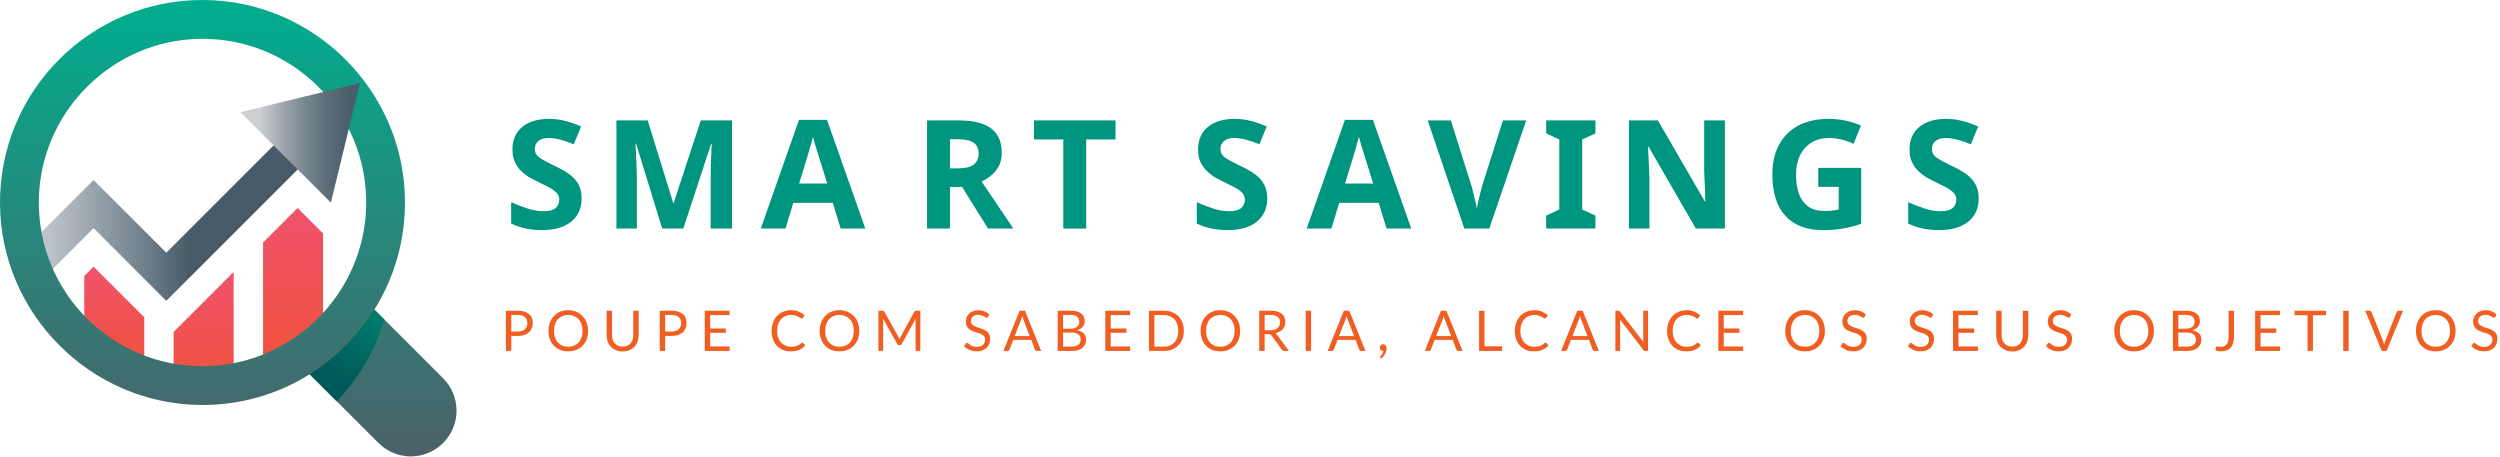
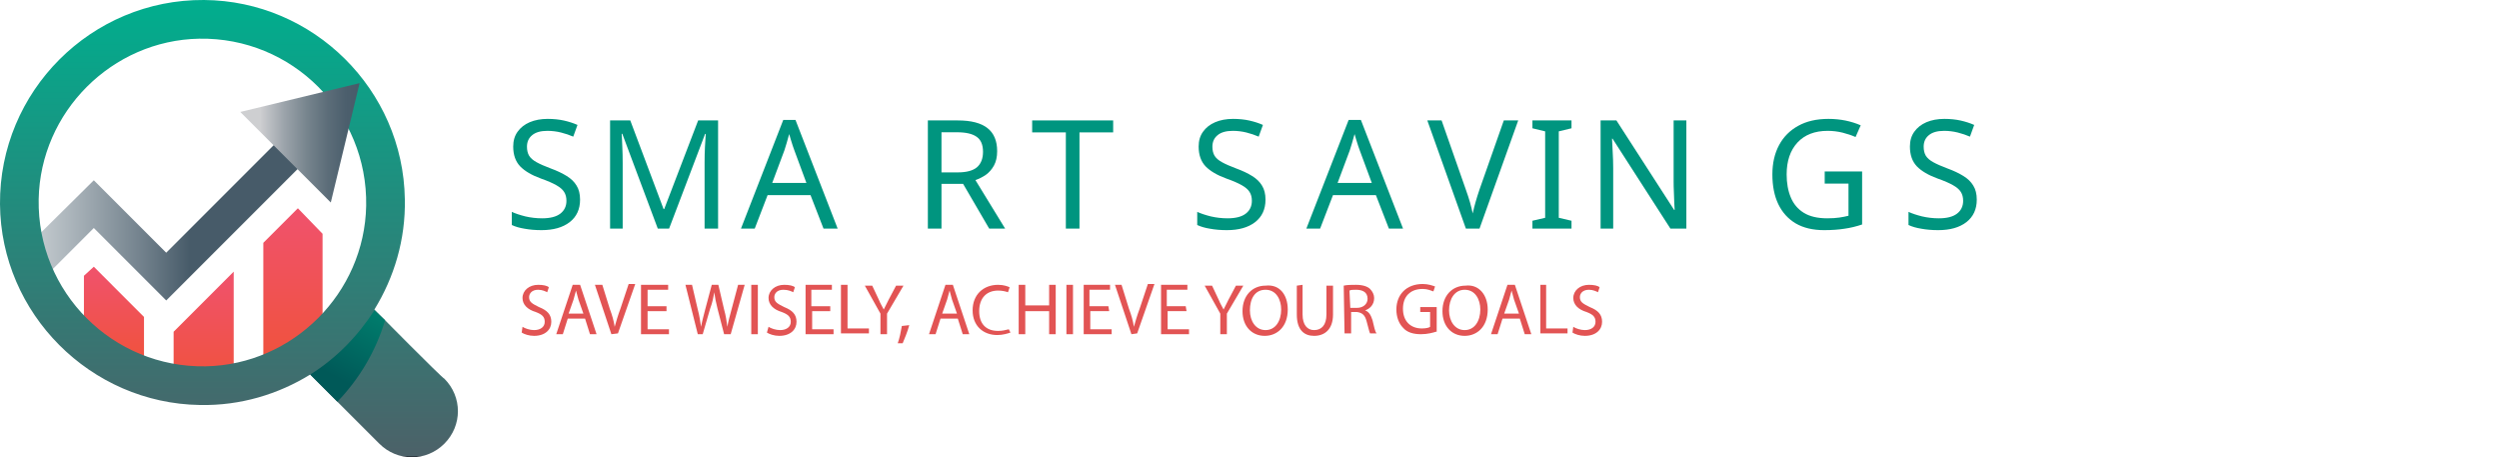
- <svg xmlns="http://www.w3.org/2000/svg" xmlns:xlink="http://www.w3.org/1999/xlink" id="Layer_1" data-name="Layer 1" viewBox="0 0 303.74 55.45">
-   <defs>
-     <style>
-       .cls-1 {
-         letter-spacing: .1em;
-       }
- 
-       .cls-2 {
-         letter-spacing: .1em;
-       }
- 
-       .cls-3 {
-         fill: url(#linear-gradient);
-       }
- 
-       .cls-3, .cls-4, .cls-5, .cls-6, .cls-7, .cls-8, .cls-9 {
-         stroke-width: 0px;
-       }
- 
-       .cls-10 {
-         letter-spacing: .18em;
-       }
- 
-       .cls-11 {
-         letter-spacing: .17em;
-       }
- 
-       .cls-12 {
-         letter-spacing: .08em;
-       }
- 
-       .cls-13 {
-         letter-spacing: .08em;
-       }
- 
-       .cls-14 {
-         letter-spacing: .2em;
-       }
- 
-       .cls-15 {
-         letter-spacing: .2em;
-       }
- 
-       .cls-16 {
-         letter-spacing: .2em;
-       }
- 
-       .cls-17 {
-         letter-spacing: .06em;
-       }
- 
-       .cls-18 {
-         letter-spacing: .02em;
-       }
- 
-       .cls-19 {
-         fill: #f15e22;
-         font-family: Lato-Regular, Lato;
-         font-size: 6.83px;
-       }
- 
-       .cls-20 {
-         fill: #00957f;
-         font-family: LeagueSpartan-Bold, 'League Spartan';
-         font-size: 18.4px;
-         font-weight: 700;
-       }
- 
-       .cls-4 {
-         fill: url(#linear-gradient-4);
-       }
- 
-       .cls-5 {
-         fill: url(#linear-gradient-2);
-       }
- 
-       .cls-6 {
-         fill: url(#linear-gradient-3);
-       }
- 
-       .cls-7 {
-         fill: url(#linear-gradient-7);
-       }
- 
-       .cls-8 {
-         fill: url(#linear-gradient-5);
-       }
- 
-       .cls-9 {
-         fill: url(#linear-gradient-6);
-       }
- 
-       .cls-21 {
-         letter-spacing: .19em;
-       }
- 
-       .cls-22 {
-         letter-spacing: .19em;
-       }
- 
-       .cls-23 {
-         letter-spacing: .19em;
-       }
-     </style>
-     <linearGradient id="linear-gradient" x1="13.88" y1="47.91" x2="13.88" y2="33.35" gradientUnits="userSpaceOnUse">
-       <stop offset="0" stop-color="#f0522b" />
-       <stop offset="1" stop-color="#f05269" />
+ <svg xmlns="http://www.w3.org/2000/svg" version="1.1" id="Layer_1" x="0px" y="0px" viewBox="0 0 303.7 55.5" style="enable-background:new 0 0 303.7 55.5;" xml:space="preserve">
+   <style type="text/css">
+ 	.st0{fill:url(#SVGID_1_);}
+ 	.st1{fill:url(#SVGID_00000048467591774228168490000012479633171174438029_);}
+ 	.st2{fill:url(#SVGID_00000023986575316463825370000013672524599458118845_);}
+ 	.st3{fill:url(#SVGID_00000107583567285284318500000001292434560235742654_);}
+ 	.st4{fill:url(#SVGID_00000156548718447415215080000003509276966863069592_);}
+ 	.st5{fill:url(#SVGID_00000158722435865298072770000010172181102237178513_);}
+ 	.st6{fill:url(#SVGID_00000032620528280214307040000004257356049141263756_);}
+ 	.st7{fill:#00957F;}
+ 	.st8{font-family:'LeagueSpartan-Bold';}
+ 	.st9{font-size:18.4px;}
+ 	.st10{letter-spacing:1;}
+ 	.st11{fill:#E25454;}
+ </style>
+   <g>
+     <linearGradient id="SVGID_1_" gradientUnits="userSpaceOnUse" x1="13.885" y1="10.09" x2="13.885" y2="24.65" gradientTransform="matrix(1 0 0 -1 0 58)">
+       <stop offset="0" style="stop-color:#F0522B" />
+       <stop offset="1" style="stop-color:#F05269" />
    </linearGradient>
-     <linearGradient id="linear-gradient-2" x1="24.75" y1="51.52" x2="24.75" y2="34.17" xlink:href="#linear-gradient" />
-     <linearGradient id="linear-gradient-3" x1="35.61" y1="50.69" x2="35.61" y2="26.83" xlink:href="#linear-gradient" />
-     <linearGradient id="linear-gradient-4" x1="-8.54" y1="26.12" x2="27.37" y2="26.12" gradientUnits="userSpaceOnUse">
-       <stop offset="0" stop-color="#fff" />
-       <stop offset=".1" stop-color="#f5f6f7" />
-       <stop offset=".26" stop-color="#dadee1" />
-       <stop offset=".46" stop-color="#afb8be" />
-       <stop offset=".71" stop-color="#74838e" />
-       <stop offset=".88" stop-color="#475b69" />
+     <polygon class="st0" points="11.4,32.4 10.2,33.5 10.2,43.9 17.5,43.9 17.5,38.5  " />
+     <linearGradient id="SVGID_00000058574355928266424720000015381159073627700651_" gradientUnits="userSpaceOnUse" x1="24.745" y1="6.48" x2="24.745" y2="23.83" gradientTransform="matrix(1 0 0 -1 0 58)">
+       <stop offset="0" style="stop-color:#F0522B" />
+       <stop offset="1" style="stop-color:#F05269" />
    </linearGradient>
-     <linearGradient id="linear-gradient-5" x1="27.73" y1="0" x2="27.73" y2="55.45" gradientUnits="userSpaceOnUse">
-       <stop offset="0" stop-color="#00ae8e" />
-       <stop offset="1" stop-color="#4c6168" />
-       <stop offset="1" stop-color="#2e383f" />
+     <polygon style="fill:url(#SVGID_00000058574355928266424720000015381159073627700651_);" points="21.1,40.3 21.1,46.7 28.4,46.7    28.4,33  " />
+     <linearGradient id="SVGID_00000088817134539169126090000000348585410388851376_" gradientUnits="userSpaceOnUse" x1="35.605" y1="7.31" x2="35.605" y2="31.17" gradientTransform="matrix(1 0 0 -1 0 58)">
+       <stop offset="0" style="stop-color:#F0522B" />
+       <stop offset="1" style="stop-color:#F05269" />
    </linearGradient>
-     <linearGradient id="linear-gradient-6" x1="43.73" y1="17.36" x2="29.2" y2="17.36" gradientUnits="userSpaceOnUse">
-       <stop offset="0" stop-color="#475b69" />
-       <stop offset=".12" stop-color="#4c5f6d" />
-       <stop offset=".27" stop-color="#5c6d79" />
-       <stop offset=".44" stop-color="#76848d" />
-       <stop offset=".63" stop-color="#9ba3aa" />
-       <stop offset=".82" stop-color="#cacbce" />
-       <stop offset=".83" stop-color="#cecfd1" />
+     <polygon style="fill:url(#SVGID_00000088817134539169126090000000348585410388851376_);" points="36.2,25.3 32,29.5 32,44.1    39.2,44.1 39.2,28.4  " />
+     <linearGradient id="SVGID_00000072998789165060377960000009026258449763372686_" gradientUnits="userSpaceOnUse" x1="-8.54" y1="31.88" x2="27.37" y2="31.88" gradientTransform="matrix(1 0 0 -1 0 58)">
+       <stop offset="0" style="stop-color:#FFFFFF" />
+       <stop offset="0.1" style="stop-color:#F5F6F7" />
+       <stop offset="0.26" style="stop-color:#DADEE1" />
+       <stop offset="0.46" style="stop-color:#AFB8BE" />
+       <stop offset="0.71" style="stop-color:#74838E" />
+       <stop offset="0.88" style="stop-color:#475B69" />
    </linearGradient>
-     <linearGradient id="linear-gradient-7" x1="47.16" y1="33.3" x2="40.55" y2="45.69" gradientUnits="userSpaceOnUse">
-       <stop offset="0" stop-color="#008f77" />
-       <stop offset="1" stop-color="#005958" />
+     <polygon style="fill:url(#SVGID_00000072998789165060377960000009026258449763372686_);" points="5.2,33.9 2.2,31 11.4,21.9    20.2,30.7 35.2,15.7 38.1,18.6 20.2,36.5 11.4,27.7  " />
+     <linearGradient id="SVGID_00000119091539968251869830000012734333682616921739_" gradientUnits="userSpaceOnUse" x1="27.733" y1="58.001" x2="27.733" y2="2.553" gradientTransform="matrix(1 0 0 -1 0 58)">
+       <stop offset="0" style="stop-color:#00AE8E" />
+       <stop offset="1" style="stop-color:#4C6168" />
+       <stop offset="1" style="stop-color:#2E383F" />
    </linearGradient>
-   </defs>
-   <g>
-     <polygon class="cls-3" points="11.37 32.4 10.24 33.53 10.24 43.89 17.53 43.89 17.53 38.55 11.37 32.4" />
-     <polygon class="cls-5" points="21.1 40.33 21.1 46.73 28.39 46.73 28.39 33.04 21.1 40.33" />
-     <polygon class="cls-6" points="36.16 25.27 31.96 29.47 31.96 44.1 39.25 44.1 39.25 28.36 36.16 25.27" />
-     <polygon class="cls-4" points="5.15 33.94 2.23 31.01 11.37 21.87 20.2 30.7 35.22 15.69 38.14 18.61 20.2 36.55 11.37 27.72 5.15 33.94" />
-     <path class="cls-8" d="M45.49,37.61c2.41-3.87,3.78-8.45,3.71-13.35C49.02,10.95,38.13.12,24.82,0,11.06-.12-.12,11.06,0,24.82c.12,13.31,10.96,24.2,24.27,24.38,4.91.07,9.5-1.31,13.36-3.73l8.35,8.35c2.17,2.17,5.69,2.17,7.86,0h0c2.17-2.17,2.17-5.69,0-7.86l-8.35-8.35ZM24.98,44.49c-11.28.21-20.47-8.98-20.26-20.26.2-10.63,8.87-19.31,19.51-19.51,11.28-.21,20.47,8.98,20.26,20.26-.2,10.63-8.87,19.31-19.51,19.51Z" />
-     <polygon class="cls-9" points="29.2 13.63 40.2 24.62 43.73 10.09 29.2 13.63" />
-     <path class="cls-7" d="M45.45,37.66c-1.98,3.13-4.64,5.8-7.77,7.78-.02.01-.03.03-.05.04,1.09,1.09,2.19,2.19,3.28,3.28,2.65-2.77,4.67-6.16,5.8-9.92l-1.22-1.22s-.03.03-.04.05Z" />
+     <path style="fill:url(#SVGID_00000119091539968251869830000012734333682616921739_);" d="M45.5,37.6c2.4-3.9,3.8-8.5,3.7-13.4   C49,10.9,38.1,0.1,24.8,0C11.1-0.1-0.1,11.1,0,24.8C0.1,38.1,11,49,24.3,49.2c4.9,0.1,9.5-1.3,13.4-3.7l8.4,8.4   c2.2,2.2,5.7,2.2,7.9,0l0,0c2.2-2.2,2.2-5.7,0-7.9C53.8,46,45.5,37.6,45.5,37.6z M25,44.5c-11.3,0.2-20.5-9-20.3-20.3   C4.9,13.6,13.6,4.9,24.2,4.7c11.3-0.2,20.5,9,20.3,20.3C44.3,35.6,35.6,44.3,25,44.5z" />
+     <linearGradient id="SVGID_00000093134783081429127970000005721641828034373511_" gradientUnits="userSpaceOnUse" x1="43.73" y1="40.645" x2="29.2" y2="40.645" gradientTransform="matrix(1 0 0 -1 0 58)">
+       <stop offset="0" style="stop-color:#475B69" />
+       <stop offset="0.12" style="stop-color:#4C5F6D" />
+       <stop offset="0.27" style="stop-color:#5C6D79" />
+       <stop offset="0.44" style="stop-color:#76848D" />
+       <stop offset="0.63" style="stop-color:#9BA3AA" />
+       <stop offset="0.82" style="stop-color:#CACBCE" />
+       <stop offset="0.83" style="stop-color:#CECFD1" />
+     </linearGradient>
+     <polygon style="fill:url(#SVGID_00000093134783081429127970000005721641828034373511_);" points="29.2,13.6 40.2,24.6 43.7,10.1     " />
+     <linearGradient id="SVGID_00000035494101649083240190000007665587834784316835_" gradientUnits="userSpaceOnUse" x1="47.164" y1="24.698" x2="40.554" y2="12.308" gradientTransform="matrix(1 0 0 -1 0 58)">
+       <stop offset="0" style="stop-color:#008F77" />
+       <stop offset="1" style="stop-color:#005958" />
+     </linearGradient>
+     <path style="fill:url(#SVGID_00000035494101649083240190000007665587834784316835_);" d="M45.5,37.7c-2,3.1-4.6,5.8-7.8,7.8   c0,0,0,0,0,0c1.1,1.1,2.2,2.2,3.3,3.3c2.7-2.8,4.7-6.2,5.8-9.9L45.5,37.7C45.5,37.6,45.5,37.6,45.5,37.7L45.5,37.7z" />
  </g>
  <g>
-     <text class="cls-20" transform="translate(61.26 27.77)">
-       <tspan class="cls-1" x="0" y="0">SMA</tspan>
-       <tspan class="cls-17" x="49.72" y="0">R</tspan>
-       <tspan class="cls-2" x="63.99" y="0">T</tspan>
-       <tspan class="cls-13" x="76.8" y="0"> </tspan>
-       <tspan class="cls-1" x="83.3" y="0">S</tspan>
-       <tspan class="cls-18" x="97.5" y="0">A</tspan>
-       <tspan class="cls-1" x="112.2" y="0">VIN</tspan>
-       <tspan class="cls-12" x="153.01" y="0">G</tspan>
-       <tspan class="cls-1" x="169.74" y="0">S</tspan>
-     </text>
-     <text class="cls-19" transform="translate(60.84 42.64)">
-       <tspan class="cls-16" x="0" y="0">POUPE </tspan>
-       <tspan class="cls-22" x="32.58" y="0">C</tspan>
-       <tspan class="cls-14" x="38.42" y="0">OM </tspan>
-       <tspan class="cls-21" x="56.07" y="0">S</tspan>
-       <tspan class="cls-15" x="61.05" y="0">ABEDORIA,</tspan>
-       <tspan class="cls-11" x="109.36" y="0"> </tspan>
-       <tspan class="cls-14" x="112.25" y="0">A</tspan>
-       <tspan class="cls-11" x="118.24" y="0">L</tspan>
-       <tspan class="cls-14" x="122.88" y="0">CANCE OS SEUS O</tspan>
-       <tspan class="cls-23" x="202.54" y="0">B</tspan>
-       <tspan class="cls-14" x="208.27" y="0">JETI</tspan>
-       <tspan class="cls-10" x="226.51" y="0">V</tspan>
-       <tspan class="cls-14" x="232.36" y="0">OS</tspan>
-     </text>
+     <text transform="matrix(1 0 0 1 61.26 27.77)" class="st7 st8 st9 st10">SMA</text>
+     <text transform="matrix(1 0 0 1 110.98 27.77)" class="st7 st8 st9 st10">R</text>
+     <text transform="matrix(1 0 0 1 125.25 27.77)" class="st7 st8 st9 st10">T</text>
+     <text transform="matrix(1 0 0 1 138.06 27.77)" class="st7 st8 st9 st10"> </text>
+     <text transform="matrix(1 0 0 1 144.56 27.77)" class="st7 st8 st9 st10">S</text>
+     <text transform="matrix(1 0 0 1 158.76 27.77)" class="st7 st8 st9">A</text>
+     <text transform="matrix(1 0 0 1 173.46 27.77)" class="st7 st8 st9 st10">VIN</text>
+     <text transform="matrix(1 0 0 1 214.27 27.77)" class="st7 st8 st9 st10">G</text>
+     <text transform="matrix(1 0 0 1 231 27.77)" class="st7 st8 st9 st10">S</text>
+     <g>
+       <path class="st11" d="M63.5,39.7c0.3,0.2,0.9,0.4,1.4,0.4c0.8,0,1.3-0.4,1.3-1s-0.3-0.9-1.1-1.2c-1-0.3-1.6-0.9-1.6-1.7    c0-0.9,0.8-1.6,1.9-1.6c0.6,0,1.1,0.1,1.3,0.3l-0.2,0.6c-0.2-0.1-0.6-0.3-1.1-0.3c-0.8,0-1.1,0.5-1.1,0.9c0,0.6,0.4,0.8,1.2,1.2    c1,0.4,1.5,0.9,1.5,1.8c0,0.9-0.7,1.7-2.1,1.7c-0.6,0-1.2-0.2-1.5-0.4L63.5,39.7z" />
+       <path class="st11" d="M69,38.7l-0.6,1.9h-0.8l2-6h0.9l2,6h-0.8l-0.6-1.9H69z M70.9,38.1l-0.6-1.7c-0.1-0.4-0.2-0.7-0.3-1.1l0,0    c-0.1,0.4-0.2,0.7-0.3,1.1l-0.6,1.7H70.9z" />
+       <path class="st11" d="M74.3,40.6l-2-6h0.9l0.9,2.9c0.3,0.8,0.5,1.5,0.6,2.2l0,0c0.2-0.7,0.4-1.4,0.7-2.2l1-3h0.8l-2.1,6L74.3,40.6    L74.3,40.6z" />
+       <path class="st11" d="M81,37.8h-2.3V40h2.6v0.6h-3.4v-6h3.3v0.6h-2.5v2H81V37.8z" />
+       <path class="st11" d="M84.8,40.6l-1.5-6h0.8l0.7,3c0.2,0.7,0.3,1.5,0.4,2.1l0,0c0.1-0.6,0.3-1.3,0.5-2.1l0.8-3h0.8l0.7,3    c0.2,0.7,0.3,1.4,0.4,2.1l0,0c0.1-0.7,0.3-1.3,0.5-2.1l0.8-3h0.8l-1.7,6H88l-0.8-3.1c-0.2-0.8-0.3-1.3-0.4-2l0,0    c-0.1,0.6-0.2,1.2-0.5,2l-0.9,3.1H84.8z" />
+       <path class="st11" d="M92.1,34.6v6h-0.8v-6H92.1z" />
+       <path class="st11" d="M93.4,39.7c0.3,0.2,0.9,0.4,1.4,0.4c0.8,0,1.3-0.4,1.3-1s-0.3-0.9-1.1-1.2c-1-0.3-1.6-0.9-1.6-1.7    c0-0.9,0.8-1.6,1.9-1.6c0.6,0,1.1,0.1,1.3,0.3l-0.2,0.6c-0.2-0.1-0.6-0.3-1.2-0.3c-0.8,0-1.1,0.5-1.1,0.9c0,0.6,0.4,0.8,1.2,1.2    c1,0.4,1.5,0.9,1.5,1.8c0,0.9-0.7,1.7-2.1,1.7c-0.6,0-1.2-0.2-1.5-0.4L93.4,39.7z" />
+       <path class="st11" d="M101,37.8h-2.3V40h2.6v0.6h-3.4v-6h3.2v0.6h-2.5v2h2.3v0.6H101z" />
+       <path class="st11" d="M102.2,34.6h0.8v5.3h2.6v0.6h-3.4V34.6z" />
+       <path class="st11" d="M107,40.6v-2.5l-1.9-3.4h0.9l0.8,1.7c0.2,0.5,0.4,0.8,0.6,1.2l0,0c0.2-0.4,0.4-0.8,0.6-1.2l0.9-1.7h0.9    l-2,3.4v2.5H107z" />
+       <path class="st11" d="M109.1,41.7c0.2-0.5,0.4-1.5,0.5-2.1l0.9-0.1c-0.2,0.8-0.6,1.7-0.8,2.2L109.1,41.7z" />
+       <path class="st11" d="M114.3,38.7l-0.6,1.9h-0.8l2-6h0.9l2,6H117l-0.6-1.9H114.3z M116.3,38.1l-0.6-1.7c-0.1-0.4-0.2-0.7-0.3-1.1    l0,0c-0.1,0.4-0.2,0.7-0.3,1.1l-0.6,1.7H116.3z" />
+       <path class="st11" d="M122.8,40.4c-0.3,0.1-0.9,0.3-1.6,0.3c-1.7,0-3-1.1-3-3s1.3-3.1,3.1-3.1c0.7,0,1.2,0.2,1.4,0.3l-0.2,0.6    c-0.3-0.1-0.7-0.2-1.2-0.2c-1.4,0-2.3,0.9-2.3,2.5c0,1.5,0.8,2.4,2.3,2.4c0.5,0,0.9-0.1,1.3-0.2L122.8,40.4z" />
+       <path class="st11" d="M124.6,34.6v2.5h2.9v-2.5h0.8v6h-0.8v-2.8h-2.9v2.8h-0.8v-6H124.6z" />
+       <path class="st11" d="M130.4,34.6v6h-0.8v-6H130.4z" />
+       <path class="st11" d="M134.8,37.8h-2.3V40h2.6v0.6h-3.4v-6h3.2v0.6h-2.5v2h2.3L134.8,37.8L134.8,37.8z" />
+       <path class="st11" d="M137.5,40.6l-2-6h0.8l0.9,2.9c0.3,0.8,0.5,1.5,0.6,2.2l0,0c0.2-0.7,0.4-1.4,0.7-2.2l1-3h0.8l-2.1,6    L137.5,40.6L137.5,40.6z" />
+       <path class="st11" d="M144.2,37.8h-2.3V40h2.6v0.6h-3.4v-6h3.2v0.6h-2.5v2h2.3L144.2,37.8L144.2,37.8z" />
+       <path class="st11" d="M148.3,40.6v-2.5l-1.9-3.4h0.9l0.8,1.7c0.2,0.5,0.4,0.8,0.6,1.2l0,0c0.2-0.4,0.4-0.8,0.6-1.2l0.9-1.7h0.9    l-2,3.4v2.5H148.3z" />
+       <path class="st11" d="M156.5,37.6c0,2.1-1.3,3.2-2.8,3.2c-1.6,0-2.7-1.2-2.7-3c0-1.9,1.2-3.1,2.8-3.1    C155.5,34.5,156.5,35.8,156.5,37.6z M151.9,37.7c0,1.3,0.7,2.4,1.9,2.4s1.9-1.1,1.9-2.5c0-1.2-0.6-2.4-1.9-2.4    S151.9,36.3,151.9,37.7z" />
+       <path class="st11" d="M158.3,34.6v3.6c0,1.3,0.6,1.9,1.4,1.9c0.9,0,1.5-0.6,1.5-1.9v-3.5h0.8v3.5c0,1.8-1,2.6-2.3,2.6    c-1.2,0-2.1-0.7-2.1-2.6v-3.5L158.3,34.6L158.3,34.6z" />
+       <path class="st11" d="M163.3,34.7c0.4-0.1,1-0.1,1.5-0.1c0.8,0,1.4,0.2,1.7,0.5s0.5,0.7,0.5,1.1c0,0.8-0.5,1.3-1.1,1.5l0,0    c0.5,0.2,0.7,0.6,0.9,1.2c0.2,0.8,0.3,1.4,0.5,1.6h-0.8c-0.1-0.2-0.2-0.7-0.4-1.4c-0.2-0.8-0.5-1.1-1.2-1.2h-0.7v2.6h-0.8    L163.3,34.7L163.3,34.7z M164.1,37.4h0.8c0.8,0,1.3-0.5,1.3-1.1c0-0.8-0.6-1.1-1.4-1.1c-0.4,0-0.6,0-0.8,0.1L164.1,37.4    L164.1,37.4z" />
+       <path class="st11" d="M174.5,40.3c-0.3,0.1-1,0.3-1.8,0.3c-0.9,0-1.7-0.2-2.2-0.8c-0.5-0.5-0.8-1.3-0.8-2.2c0-1.8,1.2-3.1,3.2-3.1    c0.7,0,1.2,0.2,1.5,0.3l-0.2,0.6c-0.3-0.1-0.7-0.3-1.3-0.3c-1.5,0-2.4,0.9-2.4,2.4s0.9,2.4,2.3,2.4c0.5,0,0.9-0.1,1-0.2v-1.8h-1.2    v-0.6h2v3H174.5z" />
+       <path class="st11" d="M180.8,37.6c0,2.1-1.3,3.2-2.8,3.2c-1.6,0-2.7-1.2-2.7-3c0-1.9,1.2-3.1,2.8-3.1    C179.7,34.5,180.8,35.8,180.8,37.6z M176.1,37.7c0,1.3,0.7,2.4,1.9,2.4s1.9-1.1,1.9-2.5c0-1.2-0.6-2.4-1.9-2.4    C176.8,35.2,176.1,36.3,176.1,37.7z" />
+       <path class="st11" d="M182.6,38.7l-0.6,1.9h-0.8l2-6h0.9l2,6h-0.8l-0.6-1.9H182.6z M184.6,38.1l-0.6-1.7c-0.1-0.4-0.2-0.7-0.3-1.1    l0,0c-0.1,0.4-0.2,0.7-0.3,1.1l-0.6,1.7H184.6z" />
+       <path class="st11" d="M187.1,34.6h0.8v5.3h2.6v0.6h-3.3v-5.9H187.1z" />
+       <path class="st11" d="M191.2,39.7c0.3,0.2,0.9,0.4,1.4,0.4c0.8,0,1.3-0.4,1.3-1s-0.3-0.9-1.1-1.2c-1-0.3-1.6-0.9-1.6-1.7    c0-0.9,0.8-1.6,1.9-1.6c0.6,0,1.1,0.1,1.3,0.3l-0.2,0.6c-0.2-0.1-0.6-0.3-1.1-0.3c-0.8,0-1.1,0.5-1.1,0.9c0,0.6,0.4,0.8,1.2,1.2    c1,0.4,1.5,0.9,1.5,1.8c0,0.9-0.7,1.7-2.1,1.7c-0.6,0-1.2-0.2-1.5-0.4L191.2,39.7z" />
+     </g>
  </g>
</svg>
